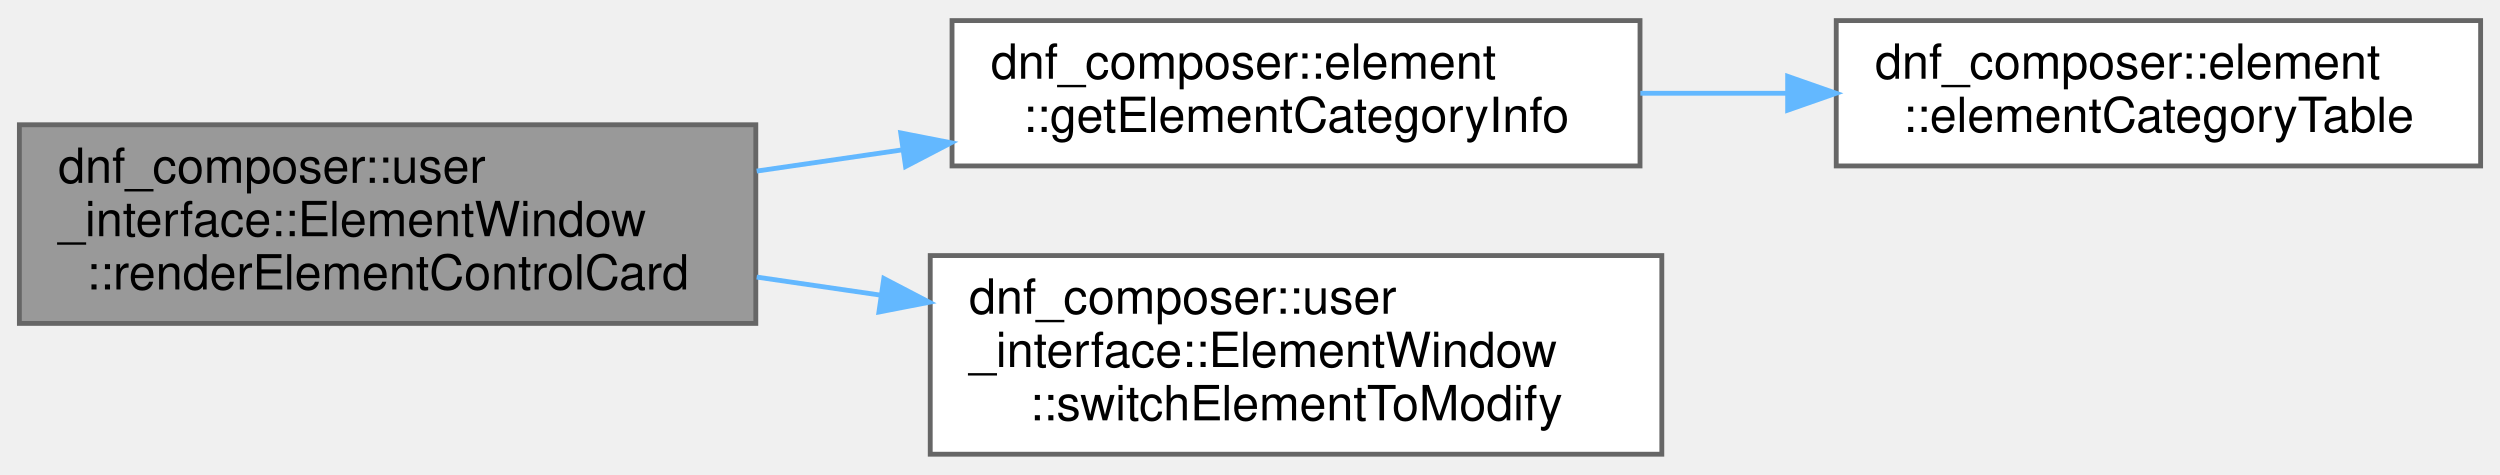
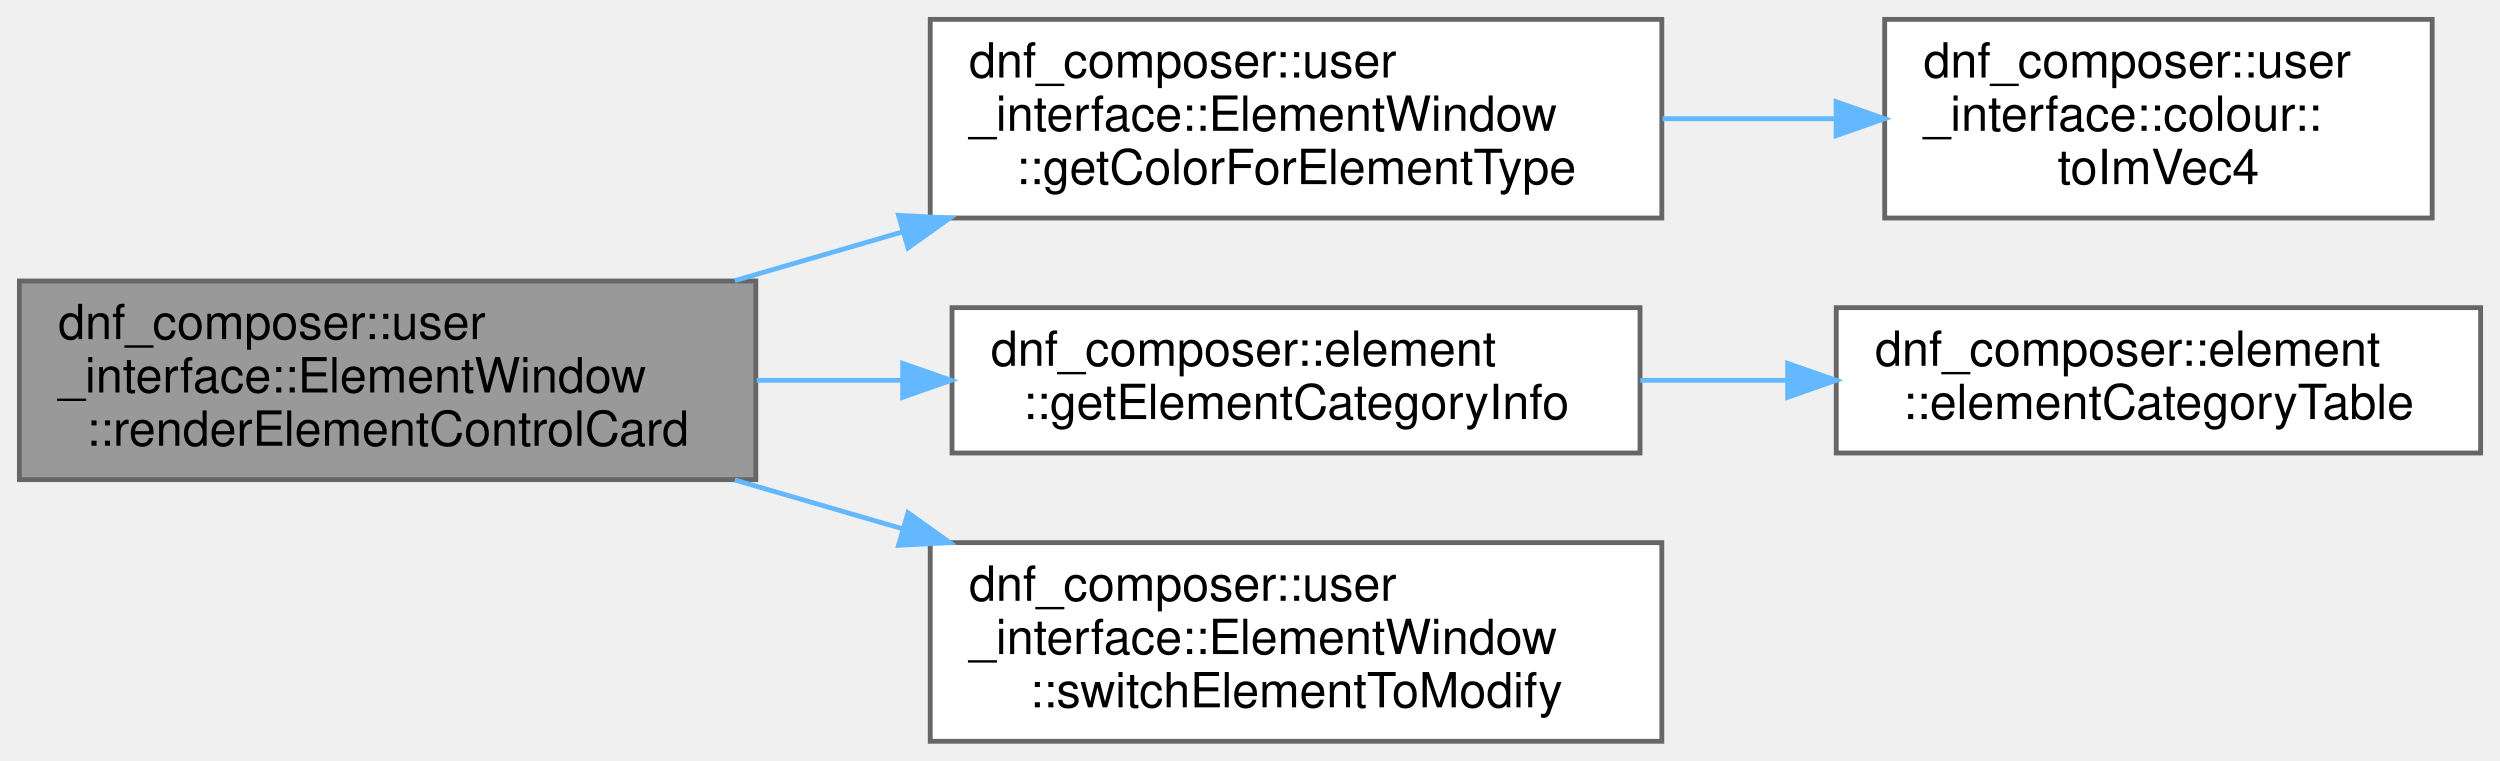
- <svg xmlns="http://www.w3.org/2000/svg" xmlns:xlink="http://www.w3.org/1999/xlink" width="516pt" height="98pt" viewBox="0.00 0.00 516.00 97.50">
-   <g id="graph0" class="graph" transform="scale(1 1) rotate(0) translate(4 93.5)">
+ <svg xmlns="http://www.w3.org/2000/svg" xmlns:xlink="http://www.w3.org/1999/xlink" width="516pt" height="157pt" viewBox="0.00 0.00 516.00 157.00">
+   <g id="graph0" class="graph" transform="scale(1 1) rotate(0) translate(4 153)">
    <g id="Node000001" class="node">
      <g id="a_Node000001">
        <a xlink:title=" ">
-           <polygon fill="#999999" stroke="#666666" points="152,-68 0,-68 0,-27 152,-27 152,-68" />
-           <text text-anchor="start" x="8" y="-56" font-family="Helvetica,sans-Serif" font-size="10.00">dnf_composer::user</text>
-           <text text-anchor="start" x="8" y="-45" font-family="Helvetica,sans-Serif" font-size="10.00">_interface::ElementWindow</text>
-           <text text-anchor="middle" x="76" y="-34" font-family="Helvetica,sans-Serif" font-size="10.00">::renderElementControlCard</text>
+           <polygon fill="#999999" stroke="#666666" points="152,-95 0,-95 0,-54 152,-54 152,-95" />
+           <text text-anchor="start" x="8" y="-83" font-family="Helvetica,sans-Serif" font-size="10.00">dnf_composer::user</text>
+           <text text-anchor="start" x="8" y="-72" font-family="Helvetica,sans-Serif" font-size="10.00">_interface::ElementWindow</text>
+           <text text-anchor="middle" x="76" y="-61" font-family="Helvetica,sans-Serif" font-size="10.00">::renderElementControlCard</text>
        </a>
      </g>
    </g>
    <g id="Node000002" class="node">
      <g id="a_Node000002">
+         <a xlink:href="classdnf__composer_1_1user__interface_1_1ElementWindow.html#ac97ae4e16bb752a7e94c88bc703234b5" target="_top" xlink:title=" ">
+           <polygon fill="white" stroke="#666666" points="339,-149 188,-149 188,-108 339,-108 339,-149" />
+           <text text-anchor="start" x="196" y="-137" font-family="Helvetica,sans-Serif" font-size="10.00">dnf_composer::user</text>
+           <text text-anchor="start" x="196" y="-126" font-family="Helvetica,sans-Serif" font-size="10.00">_interface::ElementWindow</text>
+           <text text-anchor="middle" x="263.5" y="-115" font-family="Helvetica,sans-Serif" font-size="10.00">::getColorForElementType</text>
+         </a>
+       </g>
+     </g>
+     <g id="edge1_Node000001_Node000002" class="edge">
+       <g id="a_edge1_Node000001_Node000002">
+         <a xlink:title=" ">
+           <path fill="none" stroke="#63b8ff" d="M147.66,-95.07C159.02,-98.38 170.85,-101.82 182.41,-105.18" />
+           <polygon fill="#63b8ff" stroke="#63b8ff" points="181.46,-108.55 192.04,-107.99 183.41,-101.83 181.46,-108.55" />
+         </a>
+       </g>
+     </g>
+     <g id="Node000004" class="node">
+       <g id="a_Node000004">
        <a xlink:href="namespacednf__composer_1_1element.html#a55b0e0fb6529de014e86fa1380005bba" target="_top" xlink:title="Category info for a label, or an UNKNOWN/grey fallback.">
          <polygon fill="white" stroke="#666666" points="334.5,-89.5 192.5,-89.5 192.5,-59.5 334.5,-59.5 334.5,-89.5" />
          <text text-anchor="start" x="200.5" y="-77.5" font-family="Helvetica,sans-Serif" font-size="10.00">dnf_composer::element</text>
          <text text-anchor="middle" x="263.5" y="-66.5" font-family="Helvetica,sans-Serif" font-size="10.00">::getElementCategoryInfo</text>
        </a>
      </g>
    </g>
-     <g id="edge1_Node000001_Node000002" class="edge">
-       <g id="a_edge1_Node000001_Node000002">
+     <g id="edge3_Node000001_Node000004" class="edge">
+       <g id="a_edge3_Node000001_Node000004">
        <a xlink:title=" ">
-           <path fill="none" stroke="#63b8ff" d="M152.18,-58.44C162.13,-59.89 172.35,-61.38 182.37,-62.84" />
-           <polygon fill="#63b8ff" stroke="#63b8ff" points="181.91,-66.31 192.31,-64.28 182.91,-59.38 181.91,-66.31" />
+           <path fill="none" stroke="#63b8ff" d="M152.18,-74.5C162.02,-74.5 172.13,-74.5 182.06,-74.5" />
+           <polygon fill="#63b8ff" stroke="#63b8ff" points="182.31,-78 192.31,-74.5 182.31,-71 182.31,-78" />
        </a>
      </g>
    </g>
-     <g id="Node000004" class="node">
-       <g id="a_Node000004">
+     <g id="Node000006" class="node">
+       <g id="a_Node000006">
        <a xlink:href="classdnf__composer_1_1user__interface_1_1ElementWindow.html#ab588d1eb8d31f86bfee1b99fe37c33a5" target="_top" xlink:title=" ">
          <polygon fill="white" stroke="#666666" points="339,-41 188,-41 188,0 339,0 339,-41" />
          <text text-anchor="start" x="196" y="-29" font-family="Helvetica,sans-Serif" font-size="10.00">dnf_composer::user</text>
          <text text-anchor="start" x="196" y="-18" font-family="Helvetica,sans-Serif" font-size="10.00">_interface::ElementWindow</text>
          <text text-anchor="middle" x="263.5" y="-7" font-family="Helvetica,sans-Serif" font-size="10.00">::switchElementToModify</text>
        </a>
      </g>
    </g>
-     <g id="edge3_Node000001_Node000004" class="edge">
-       <g id="a_edge3_Node000001_Node000004">
+     <g id="edge5_Node000001_Node000006" class="edge">
+       <g id="a_edge5_Node000001_Node000006">
        <a xlink:title=" ">
-           <path fill="none" stroke="#63b8ff" d="M152.18,-36.56C160.63,-35.33 169.28,-34.07 177.83,-32.82" />
-           <polygon fill="#63b8ff" stroke="#63b8ff" points="178.42,-36.27 187.81,-31.37 177.41,-29.35 178.42,-36.27" />
+           <path fill="none" stroke="#63b8ff" d="M147.66,-53.93C159.02,-50.62 170.85,-47.18 182.41,-43.82" />
+           <polygon fill="#63b8ff" stroke="#63b8ff" points="183.41,-47.17 192.04,-41.01 181.46,-40.45 183.41,-47.17" />
        </a>
      </g>
    </g>
    <g id="Node000003" class="node">
      <g id="a_Node000003">
+         <a xlink:href="namespacednf__composer_1_1user__interface_1_1colour.html#aa402fb0332ae18a43f948480b9c8985b" target="_top" xlink:title="Converts a packed ImU32 colour (as produced by IM_COL32) to an ImVec4, so a single ImU32 palette can ...">
+           <polygon fill="white" stroke="#666666" points="498,-149 385,-149 385,-108 498,-108 498,-149" />
+           <text text-anchor="start" x="393" y="-137" font-family="Helvetica,sans-Serif" font-size="10.00">dnf_composer::user</text>
+           <text text-anchor="start" x="393" y="-126" font-family="Helvetica,sans-Serif" font-size="10.00">_interface::colour::</text>
+           <text text-anchor="middle" x="441.5" y="-115" font-family="Helvetica,sans-Serif" font-size="10.00">toImVec4</text>
+         </a>
+       </g>
+     </g>
+     <g id="edge2_Node000002_Node000003" class="edge">
+       <g id="a_edge2_Node000002_Node000003">
+         <a xlink:title=" ">
+           <path fill="none" stroke="#63b8ff" d="M339.14,-128.5C351.02,-128.5 363.24,-128.5 374.9,-128.5" />
+           <polygon fill="#63b8ff" stroke="#63b8ff" points="374.97,-132 384.97,-128.5 374.97,-125 374.97,-132" />
+         </a>
+       </g>
+     </g>
+     <g id="Node000005" class="node">
+       <g id="a_Node000005">
        <a xlink:href="namespacednf__composer_1_1element.html#add3a3ba11f87c3c31b3060e2bb378635" target="_top" xlink:title="Maps every ElementLabel to its category info. The one place UI panels resolve an element's type/categ...">
          <polygon fill="white" stroke="#666666" points="508,-89.5 375,-89.5 375,-59.5 508,-59.5 508,-89.5" />
          <text text-anchor="start" x="383" y="-77.5" font-family="Helvetica,sans-Serif" font-size="10.00">dnf_composer::element</text>
          <text text-anchor="middle" x="441.5" y="-66.5" font-family="Helvetica,sans-Serif" font-size="10.00">::elementCategoryTable</text>
        </a>
      </g>
    </g>
-     <g id="edge2_Node000002_Node000003" class="edge">
-       <g id="a_edge2_Node000002_Node000003">
+     <g id="edge4_Node000004_Node000005" class="edge">
+       <g id="a_edge4_Node000004_Node000005">
        <a xlink:title=" ">
          <path fill="none" stroke="#63b8ff" d="M334.57,-74.5C344.45,-74.5 354.66,-74.5 364.65,-74.5" />
          <polygon fill="#63b8ff" stroke="#63b8ff" points="364.97,-78 374.97,-74.5 364.97,-71 364.97,-78" />
        </a>
      </g>
    </g>
  </g>
</svg>
